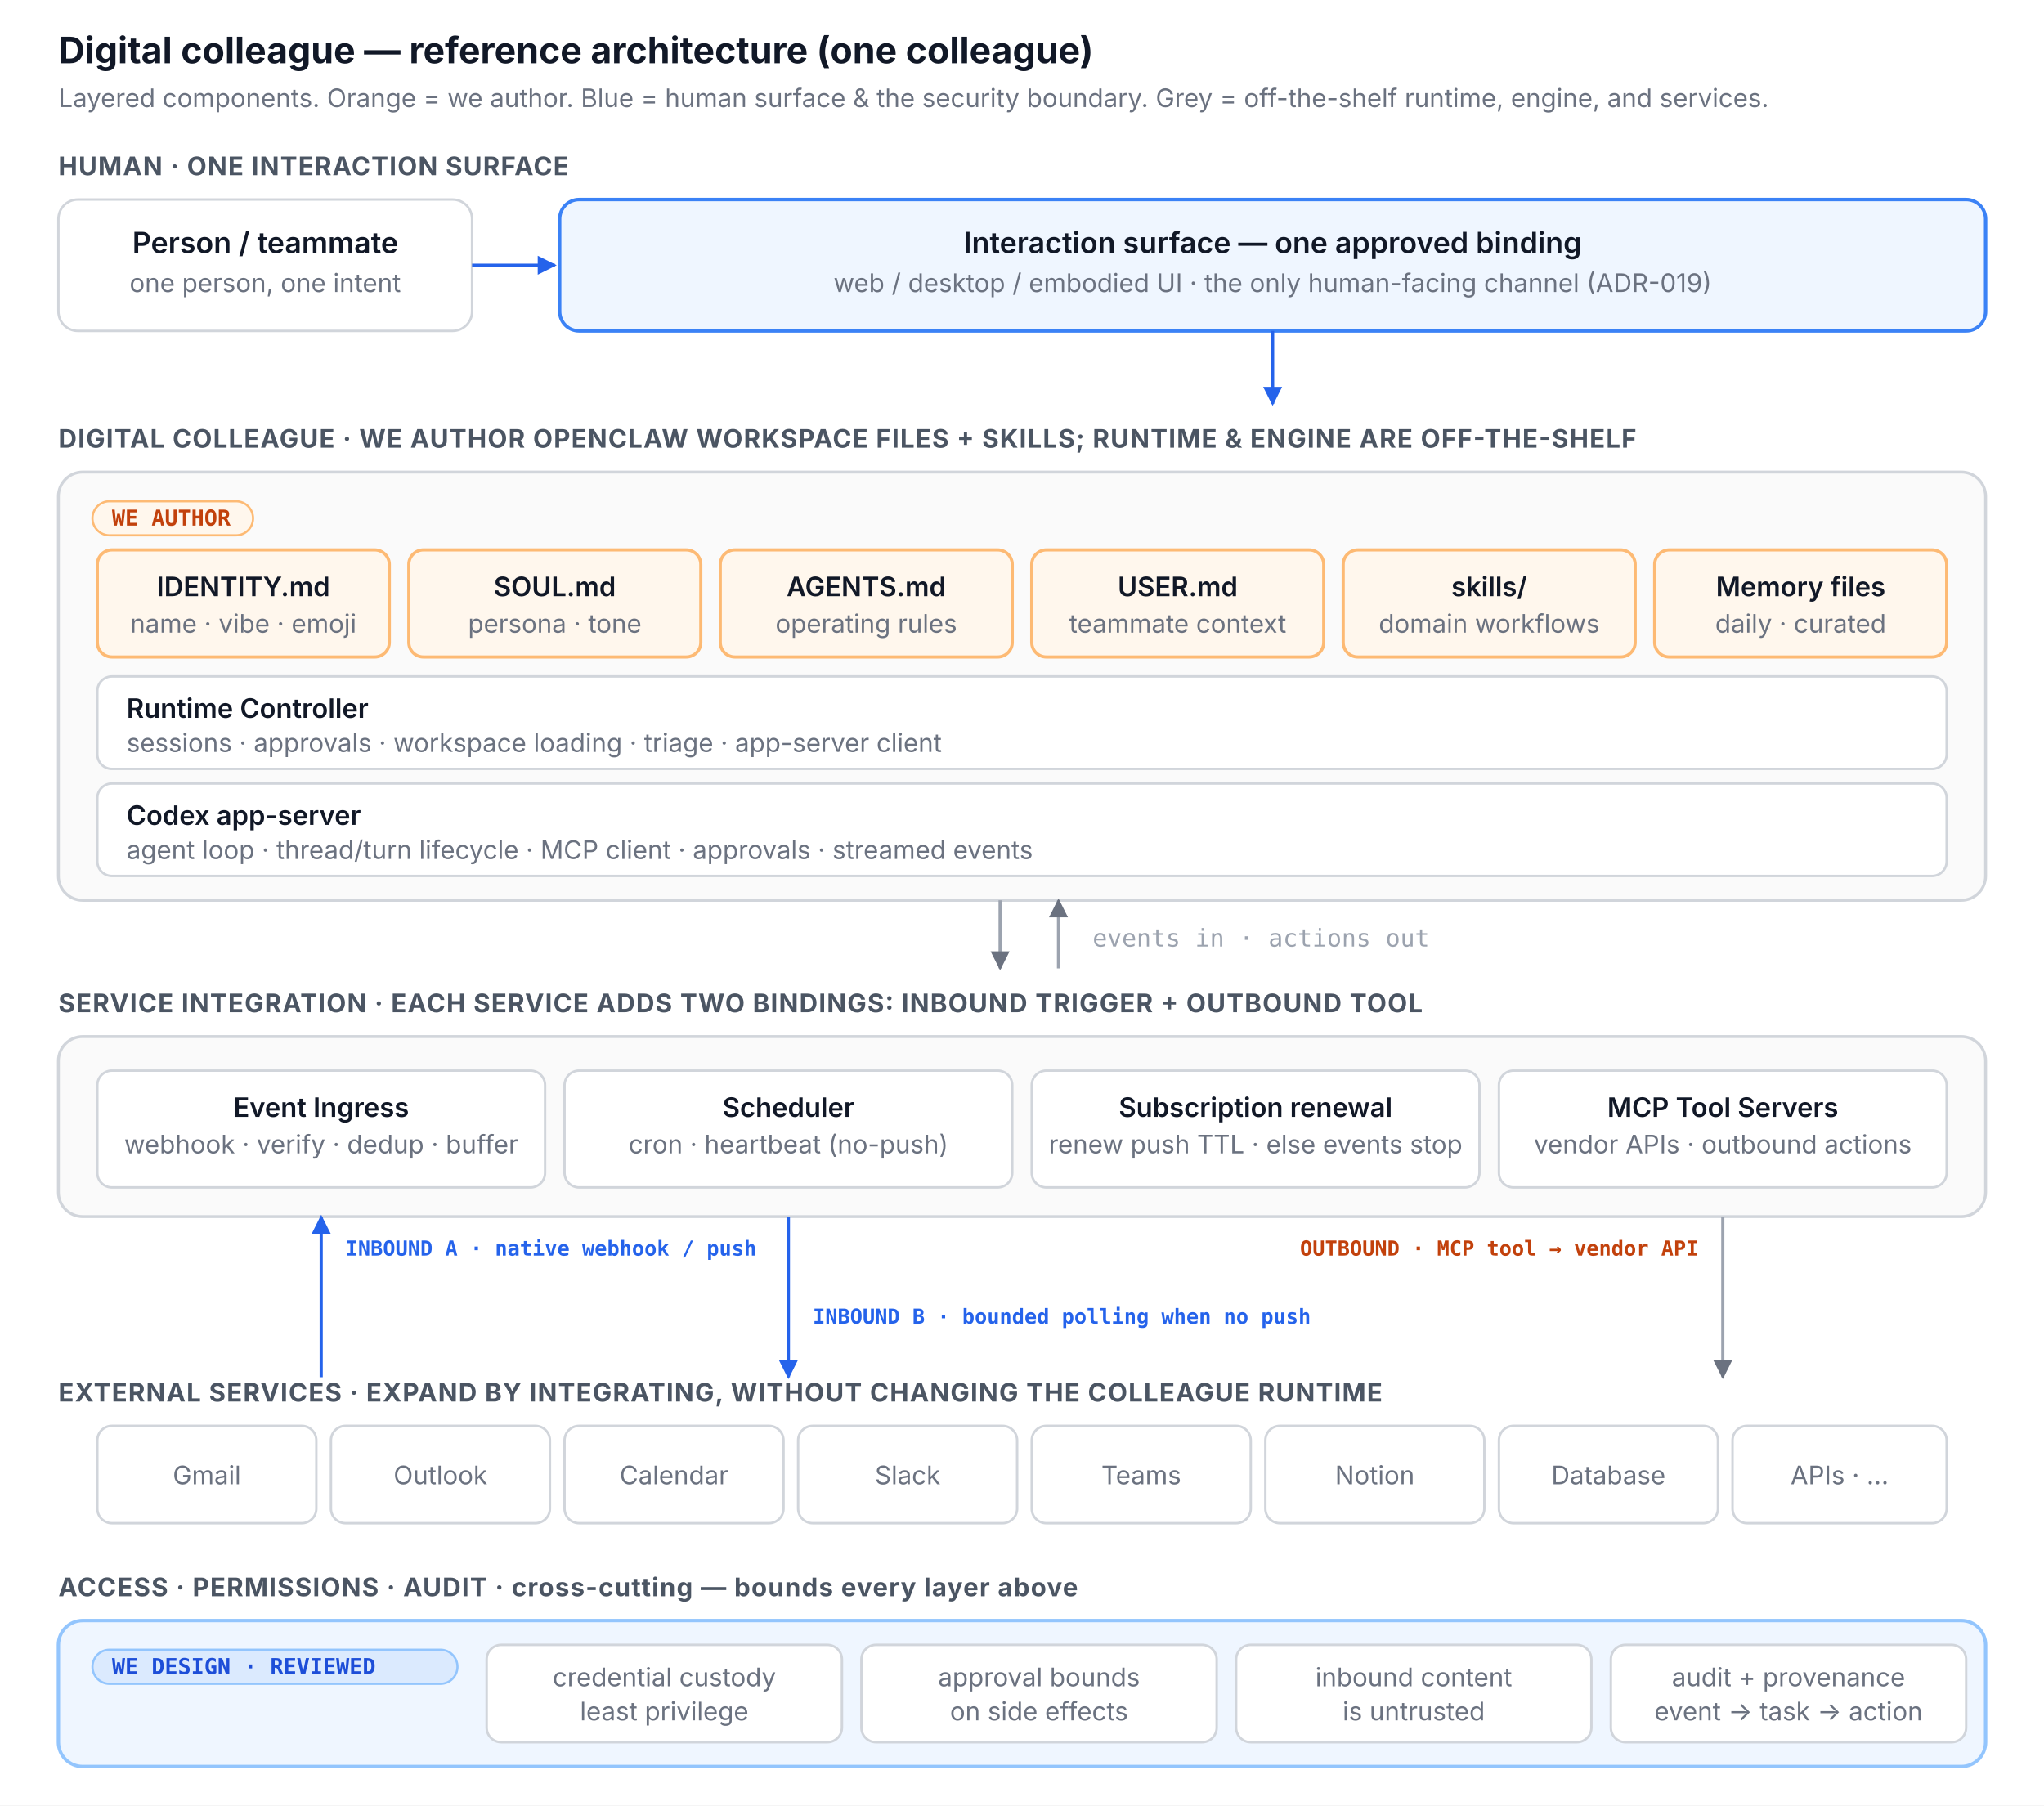
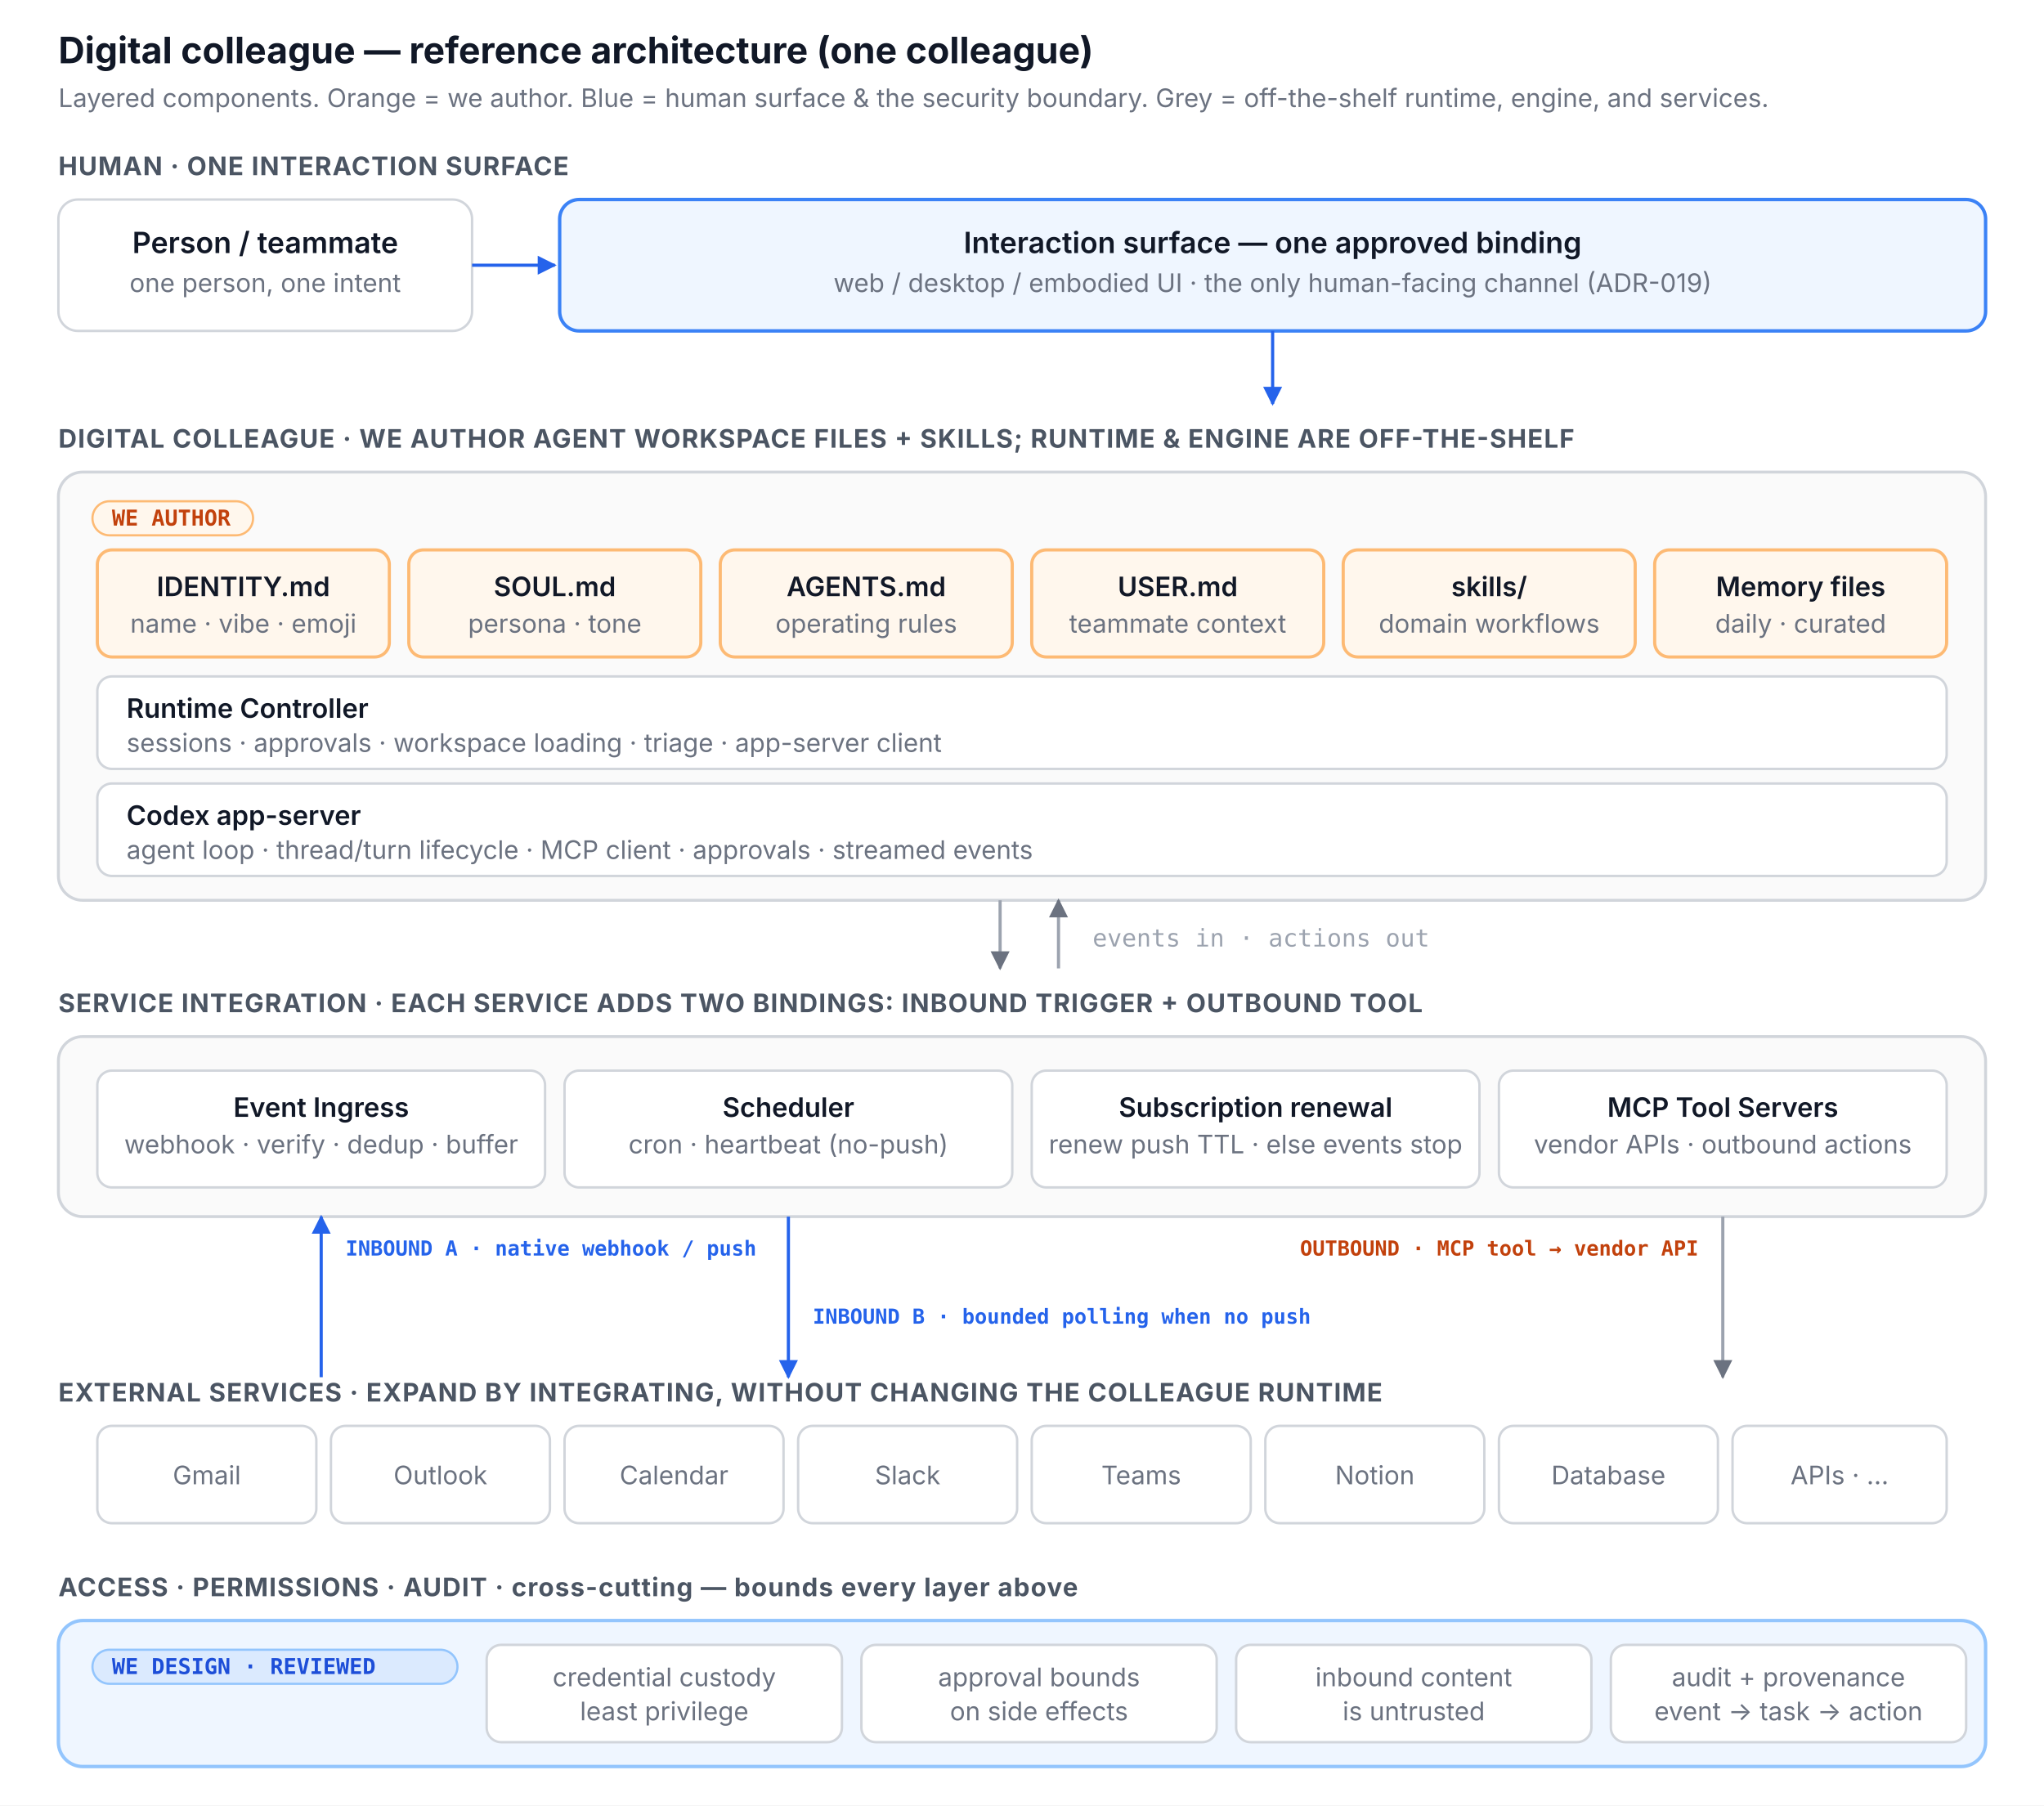
<svg xmlns="http://www.w3.org/2000/svg" viewBox="0 0 840 742" role="img" font-family="ui-sans-serif, system-ui, -apple-system, sans-serif">
  <defs>
    <marker id="arr" viewBox="0 0 10 10" refX="9" refY="5" markerWidth="6" markerHeight="6" orient="auto">
      <path d="M0,0 L10,5 L0,10 z" fill="#6b7280" />
    </marker>
    <marker id="arrB" viewBox="0 0 10 10" refX="9" refY="5" markerWidth="6" markerHeight="6" orient="auto">
      <path d="M0,0 L10,5 L0,10 z" fill="#2563eb" />
    </marker>
  </defs>
  <style>
    .h1 { font-size: 15px; font-weight: 700; fill: #111827; }
    .label { font-size: 12px; font-weight: 600; fill: #111827; }
    .labelS { font-size: 11px; font-weight: 600; fill: #111827; }
    .sub { font-size: 10.5px; fill: #6b7280; }
    .port { font-size: 10px; fill: #9ca3af; font-family: ui-monospace, monospace; }
    .tier { font-size: 10.5px; font-weight: 700; fill: #4b5563; letter-spacing: 0.4px; }
    .own { font-size: 9px; font-weight: 700; fill: #c2410c; font-family: ui-monospace, monospace; }
    .sec { font-size: 9px; font-weight: 700; fill: #1d4ed8; font-family: ui-monospace, monospace; }
    .flowIn { font-size: 8.5px; font-weight: 700; fill: #2563eb; font-family: ui-monospace, monospace; }
    .flowOut { font-size: 8.5px; font-weight: 700; fill: #c2410c; font-family: ui-monospace, monospace; }
    .edge { stroke: #9ca3af; stroke-width: 1.3; fill: none; }
    .edgeB { stroke: #2563eb; stroke-width: 1.3; fill: none; }
    .box { fill: #ffffff; stroke: #d1d5db; stroke-width: 1; }
    .container { fill: #fafafa; stroke: #d1d5db; stroke-width: 1.2; }
    .own1 { fill: #fff7ed; stroke: #fdba74; stroke-width: 1.3; }
    .human { fill: #eff6ff; stroke: #3b82f6; stroke-width: 1.4; }
    .secband { fill: #eff6ff; stroke: #93c5fd; stroke-width: 1.4; }
    .chip { fill: #fff7ed; stroke: #fdba74; stroke-width: 0.9; }
    .chipB { fill: #dbeafe; stroke: #93c5fd; stroke-width: 0.9; }
  </style>
  <rect width="840" height="742" fill="#ffffff" />
  <text x="24" y="26" class="h1">Digital colleague — reference architecture (one colleague)</text>
  <text x="24" y="44" class="sub">Layered components. Orange = we author. Blue = human surface &amp; the security boundary. Grey = off-the-shelf runtime, engine, and services.</text>
  <text x="24" y="72" class="tier">HUMAN · ONE INTERACTION SURFACE</text>
  <rect x="24" y="82" width="170" height="54" rx="8" class="box" />
  <text x="109" y="104" text-anchor="middle" class="label">Person / teammate</text>
  <text x="109" y="120" text-anchor="middle" class="sub">one person, one intent</text>
  <line x1="194" y1="109" x2="228" y2="109" class="edgeB" marker-end="url(#arrB)" />
  <rect x="230" y="82" width="586" height="54" rx="8" class="human" />
  <text x="523" y="104" text-anchor="middle" class="label">Interaction surface — one approved binding</text>
  <text x="523" y="120" text-anchor="middle" class="sub">web / desktop / embodied UI · the only human-facing channel (ADR-019)</text>
  <line x1="523" y1="136" x2="523" y2="166" class="edgeB" marker-end="url(#arrB)" />
-   <text x="24" y="184" class="tier">DIGITAL COLLEAGUE · WE AUTHOR OPENCLAW WORKSPACE FILES + SKILLS; RUNTIME &amp; ENGINE ARE OFF-THE-SHELF</text>
+   <text x="24" y="184" class="tier">DIGITAL COLLEAGUE · WE AUTHOR AGENT WORKSPACE FILES + SKILLS; RUNTIME &amp; ENGINE ARE OFF-THE-SHELF</text>
  <rect x="24" y="194" width="792" height="176" rx="10" class="container" />
  <rect x="38" y="206" width="66" height="14" rx="7" class="chip" />
  <text x="46" y="216" class="own">WE AUTHOR</text>
  <rect x="40" y="226" width="120" height="44" rx="6" class="own1" />
  <text x="100" y="245" text-anchor="middle" class="labelS">IDENTITY.md</text>
  <text x="100" y="260" text-anchor="middle" class="sub">name · vibe · emoji</text>
  <rect x="168" y="226" width="120" height="44" rx="6" class="own1" />
  <text x="228" y="245" text-anchor="middle" class="labelS">SOUL.md</text>
  <text x="228" y="260" text-anchor="middle" class="sub">persona · tone</text>
  <rect x="296" y="226" width="120" height="44" rx="6" class="own1" />
  <text x="356" y="245" text-anchor="middle" class="labelS">AGENTS.md</text>
  <text x="356" y="260" text-anchor="middle" class="sub">operating rules</text>
  <rect x="424" y="226" width="120" height="44" rx="6" class="own1" />
  <text x="484" y="245" text-anchor="middle" class="labelS">USER.md</text>
  <text x="484" y="260" text-anchor="middle" class="sub">teammate context</text>
  <rect x="552" y="226" width="120" height="44" rx="6" class="own1" />
  <text x="612" y="245" text-anchor="middle" class="labelS">skills/</text>
  <text x="612" y="260" text-anchor="middle" class="sub">domain workflows</text>
  <rect x="680" y="226" width="120" height="44" rx="6" class="own1" />
  <text x="740" y="245" text-anchor="middle" class="labelS">Memory files</text>
  <text x="740" y="260" text-anchor="middle" class="sub">daily · curated</text>
  <rect x="40" y="278" width="760" height="38" rx="6" class="box" />
  <text x="52" y="295" class="labelS">Runtime Controller</text>
  <text x="52" y="309" class="sub">sessions · approvals · workspace loading · triage · app-server client</text>
  <rect x="40" y="322" width="760" height="38" rx="6" class="box" />
  <text x="52" y="339" class="labelS">Codex app-server</text>
  <text x="52" y="353" class="sub">agent loop · thread/turn lifecycle · MCP client · approvals · streamed events</text>
  <line x1="411" y1="370" x2="411" y2="398" class="edge" marker-end="url(#arr)" />
  <line x1="435" y1="398" x2="435" y2="370" class="edge" marker-end="url(#arr)" />
  <text x="449" y="389" class="port">events in · actions out</text>
  <text x="24" y="416" class="tier">SERVICE INTEGRATION · EACH SERVICE ADDS TWO BINDINGS: INBOUND TRIGGER + OUTBOUND TOOL</text>
  <rect x="24" y="426" width="792" height="74" rx="10" class="container" />
  <rect x="40" y="440" width="184" height="48" rx="6" class="box" />
  <text x="132" y="459" text-anchor="middle" class="labelS">Event Ingress</text>
  <text x="132" y="474" text-anchor="middle" class="sub">webhook · verify · dedup · buffer</text>
  <rect x="232" y="440" width="184" height="48" rx="6" class="box" />
  <text x="324" y="459" text-anchor="middle" class="labelS">Scheduler</text>
  <text x="324" y="474" text-anchor="middle" class="sub">cron · heartbeat (no-push)</text>
  <rect x="424" y="440" width="184" height="48" rx="6" class="box" />
  <text x="516" y="459" text-anchor="middle" class="labelS">Subscription renewal</text>
  <text x="516" y="474" text-anchor="middle" class="sub">renew push TTL · else events stop</text>
  <rect x="616" y="440" width="184" height="48" rx="6" class="box" />
  <text x="708" y="459" text-anchor="middle" class="labelS">MCP Tool Servers</text>
  <text x="708" y="474" text-anchor="middle" class="sub">vendor APIs · outbound actions</text>
  <line x1="132" y1="566" x2="132" y2="500" class="edgeB" marker-end="url(#arrB)" />
  <text x="142" y="516" class="flowIn">INBOUND A · native webhook / push</text>
  <line x1="324" y1="500" x2="324" y2="566" class="edgeB" marker-end="url(#arrB)" />
  <text x="334" y="544" class="flowIn">INBOUND B · bounded polling when no push</text>
  <line x1="708" y1="500" x2="708" y2="566" class="edge" marker-end="url(#arr)" />
  <text x="698" y="516" text-anchor="end" class="flowOut">OUTBOUND · MCP tool → vendor API</text>
  <text x="24" y="576" class="tier">EXTERNAL SERVICES · EXPAND BY INTEGRATING, WITHOUT CHANGING THE COLLEAGUE RUNTIME</text>
  <rect x="40" y="586" width="90" height="40" rx="6" class="box" />
  <text x="85" y="610" text-anchor="middle" class="sub">Gmail</text>
  <rect x="136" y="586" width="90" height="40" rx="6" class="box" />
  <text x="181" y="610" text-anchor="middle" class="sub">Outlook</text>
  <rect x="232" y="586" width="90" height="40" rx="6" class="box" />
  <text x="277" y="610" text-anchor="middle" class="sub">Calendar</text>
  <rect x="328" y="586" width="90" height="40" rx="6" class="box" />
  <text x="373" y="610" text-anchor="middle" class="sub">Slack</text>
  <rect x="424" y="586" width="90" height="40" rx="6" class="box" />
  <text x="469" y="610" text-anchor="middle" class="sub">Teams</text>
  <rect x="520" y="586" width="90" height="40" rx="6" class="box" />
  <text x="565" y="610" text-anchor="middle" class="sub">Notion</text>
  <rect x="616" y="586" width="90" height="40" rx="6" class="box" />
  <text x="661" y="610" text-anchor="middle" class="sub">Database</text>
  <rect x="712" y="586" width="88" height="40" rx="6" class="box" />
  <text x="756" y="610" text-anchor="middle" class="sub">APIs · …</text>
  <text x="24" y="656" class="tier">ACCESS · PERMISSIONS · AUDIT · cross-cutting — bounds every layer above</text>
  <rect x="24" y="666" width="792" height="60" rx="10" class="secband" />
  <rect x="38" y="678" width="150" height="14" rx="7" class="chipB" />
  <text x="46" y="688" class="sec">WE DESIGN · REVIEWED</text>
  <rect x="200" y="676" width="146" height="40" rx="6" class="box" />
  <text x="273" y="693" text-anchor="middle" class="sub">credential custody</text>
  <text x="273" y="707" text-anchor="middle" class="sub">least privilege</text>
  <rect x="354" y="676" width="146" height="40" rx="6" class="box" />
  <text x="427" y="693" text-anchor="middle" class="sub">approval bounds</text>
  <text x="427" y="707" text-anchor="middle" class="sub">on side effects</text>
  <rect x="508" y="676" width="146" height="40" rx="6" class="box" />
  <text x="581" y="693" text-anchor="middle" class="sub">inbound content</text>
  <text x="581" y="707" text-anchor="middle" class="sub">is untrusted</text>
  <rect x="662" y="676" width="146" height="40" rx="6" class="box" />
  <text x="735" y="693" text-anchor="middle" class="sub">audit + provenance</text>
  <text x="735" y="707" text-anchor="middle" class="sub">event → task → action</text>
</svg>
